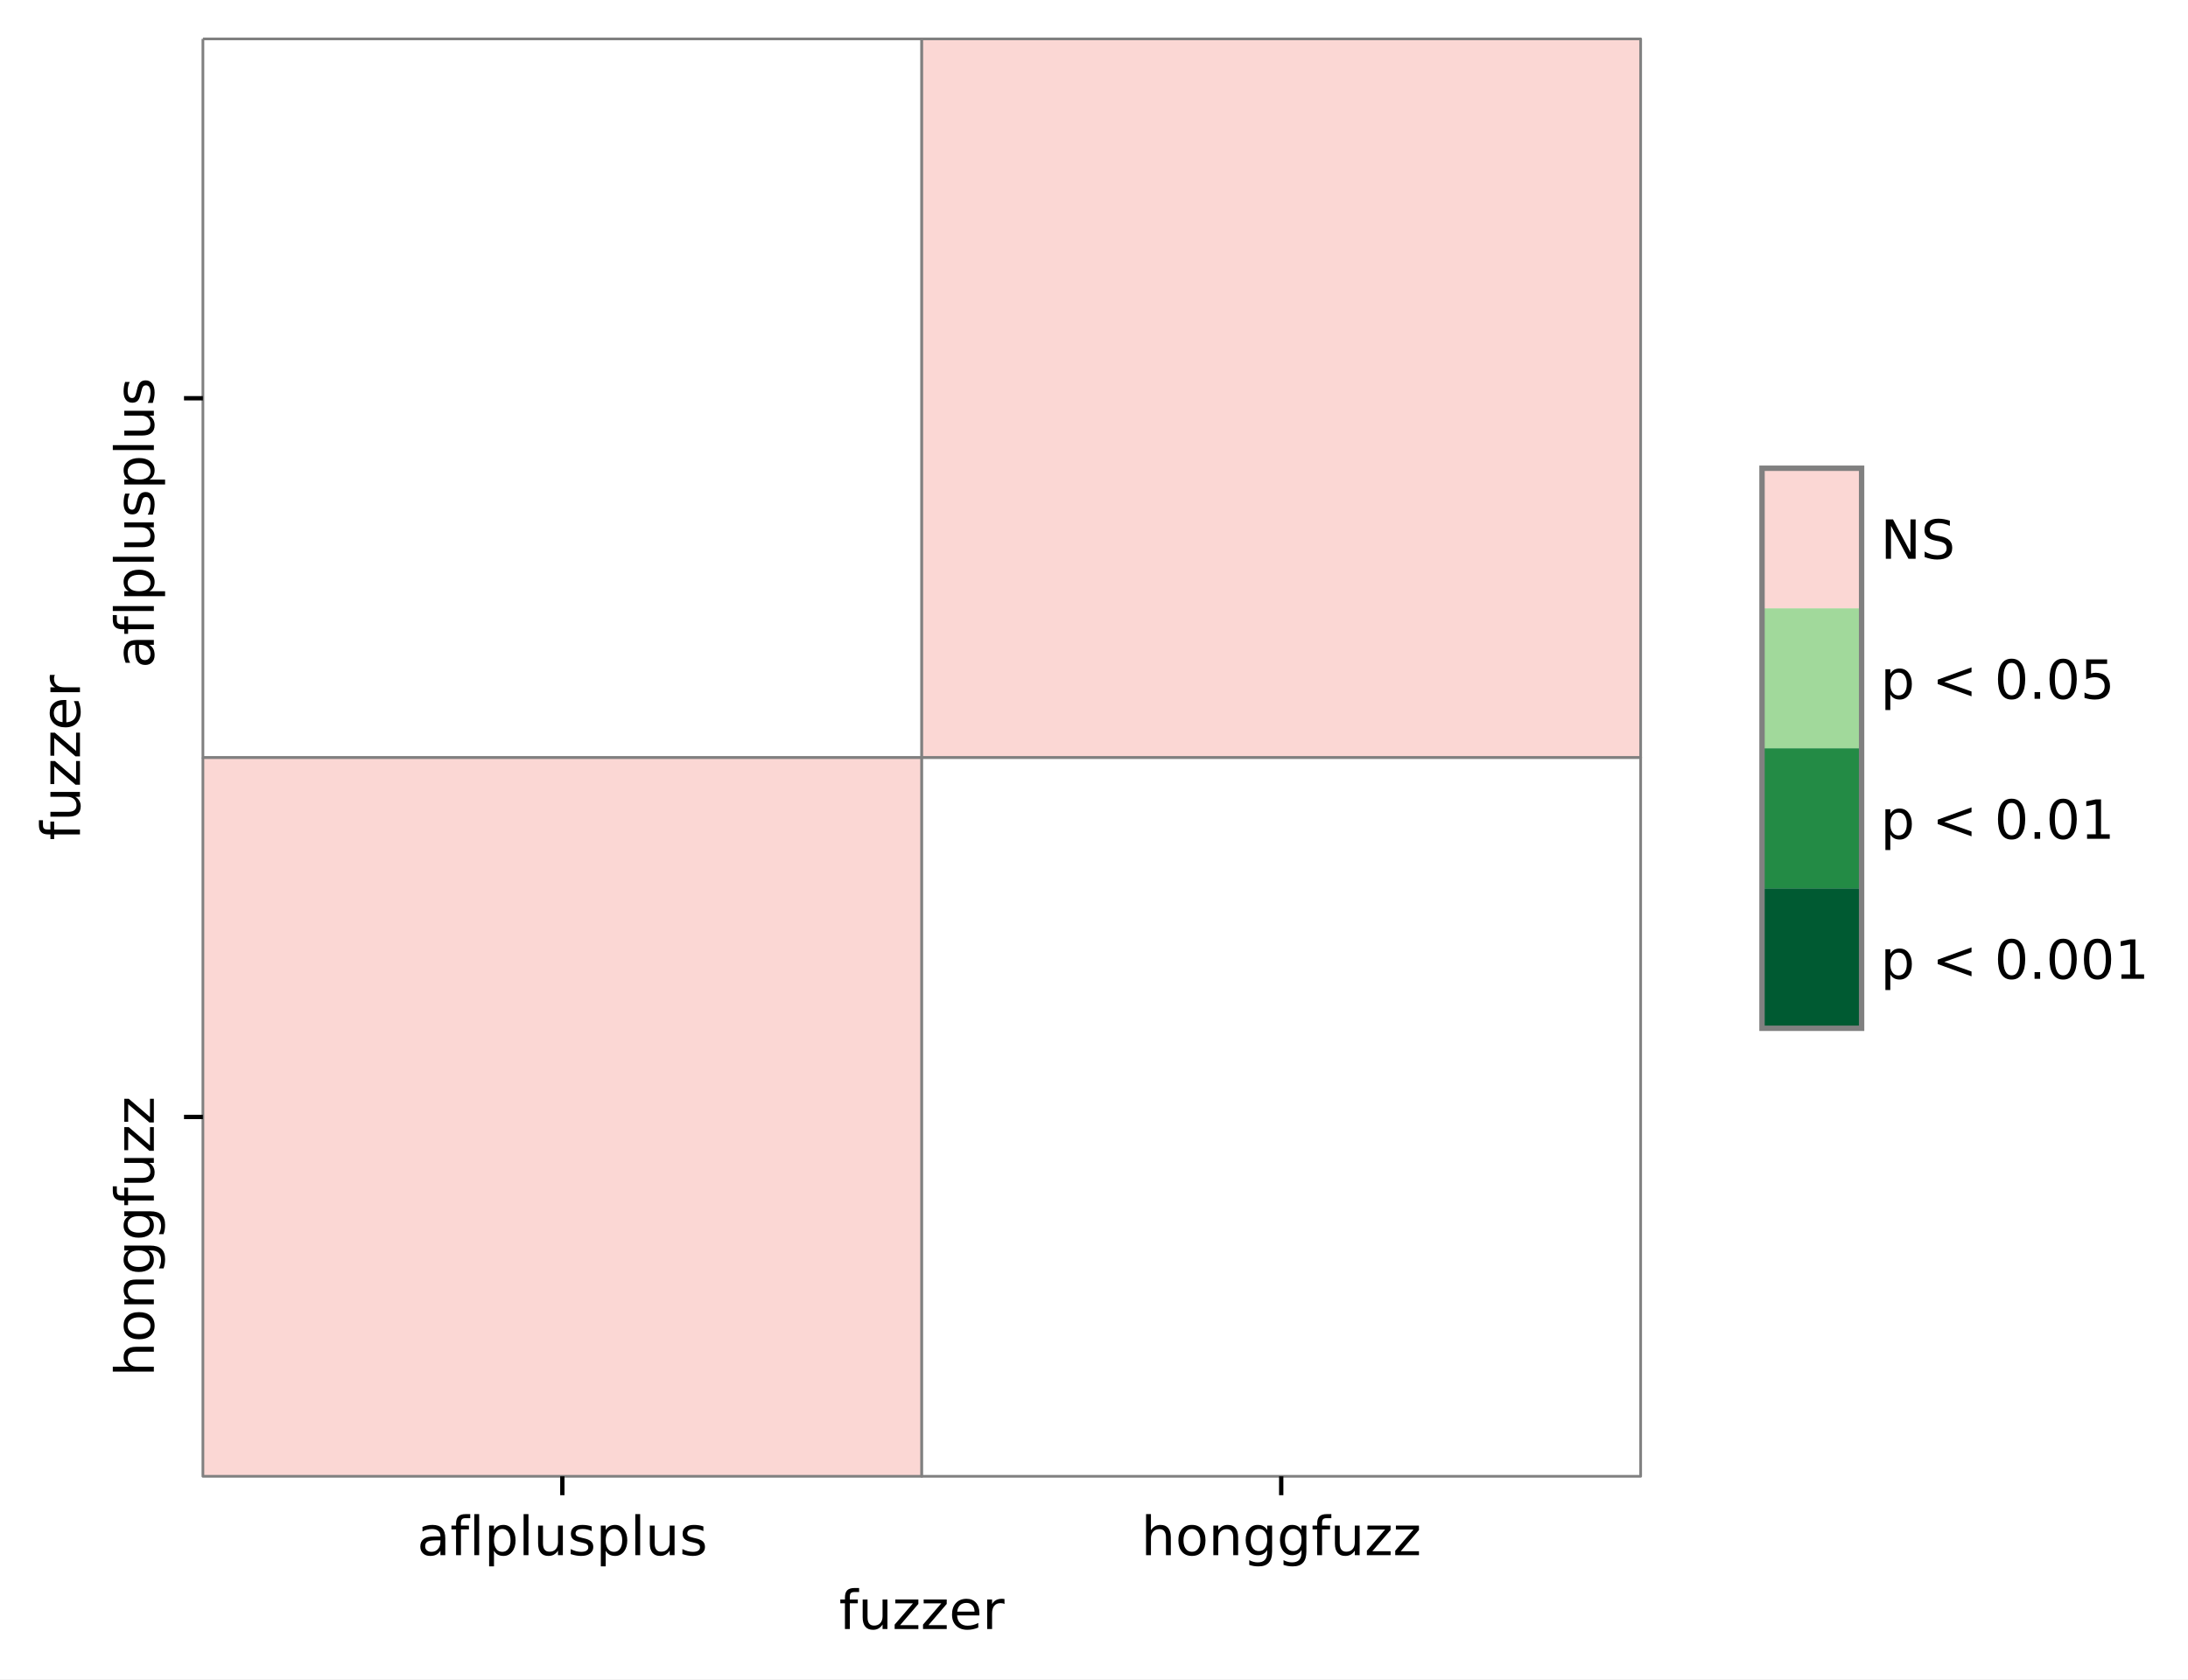
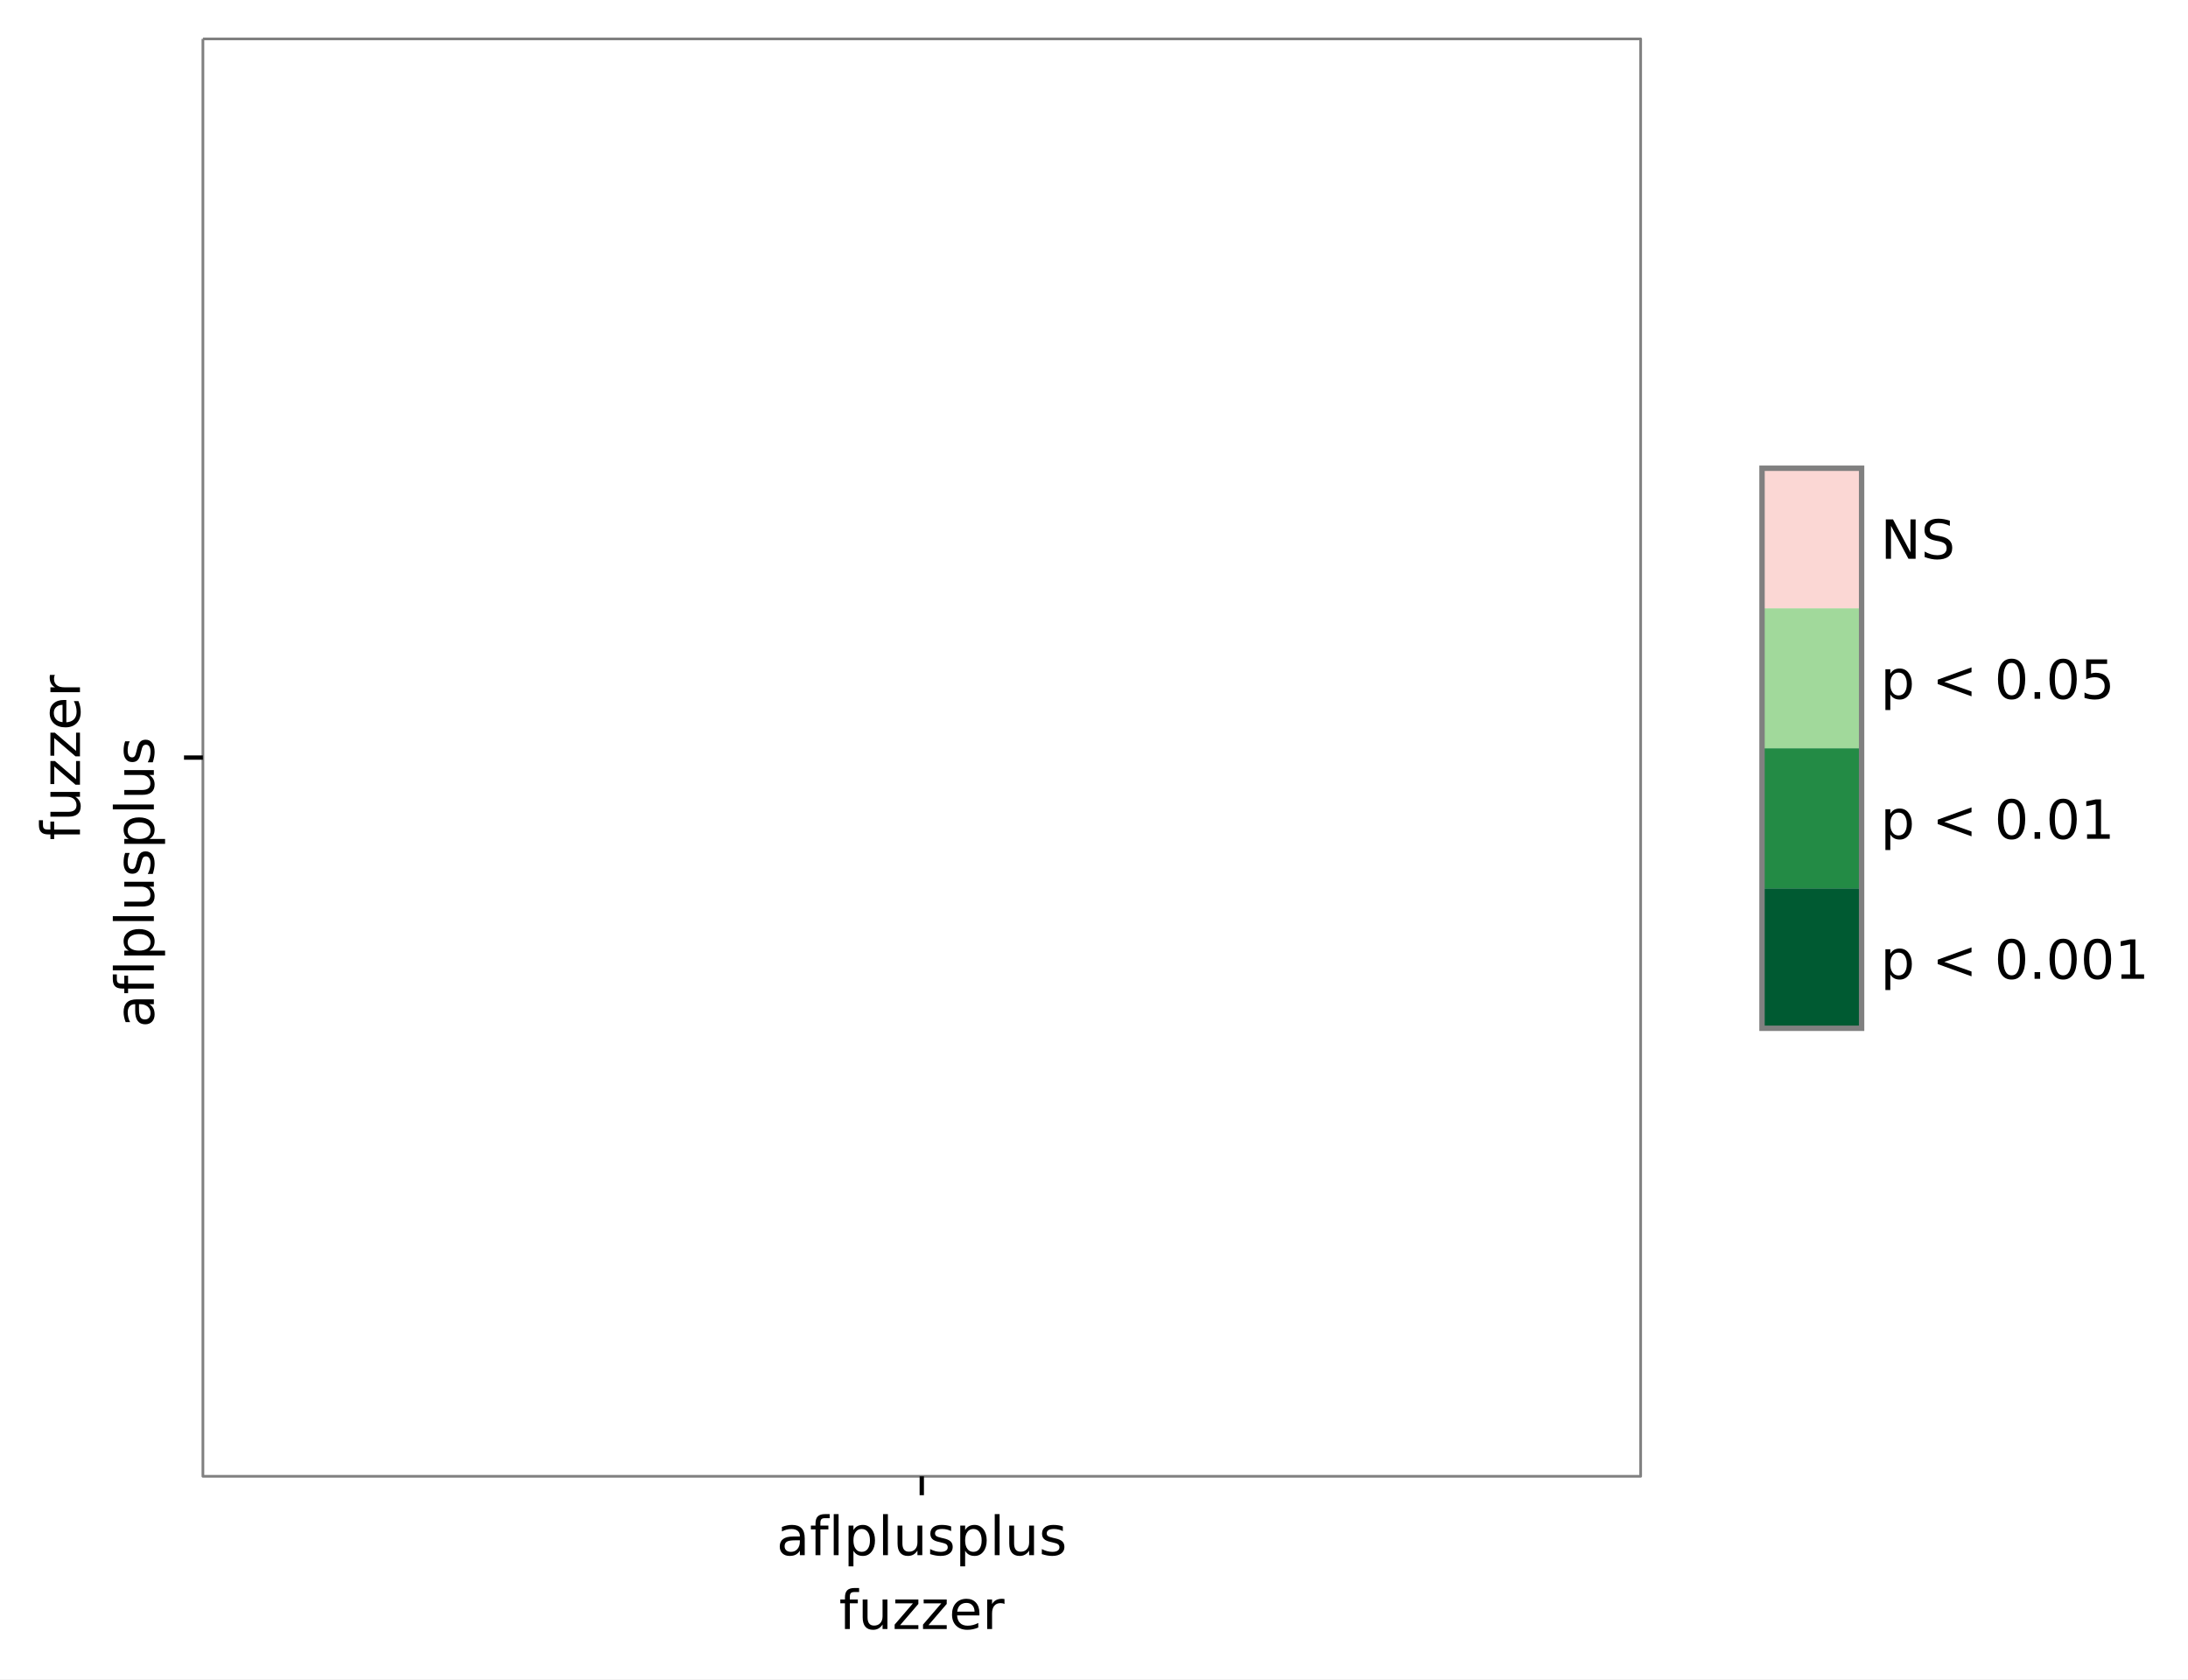
<svg xmlns="http://www.w3.org/2000/svg" xmlns:xlink="http://www.w3.org/1999/xlink" height="310.868pt" version="1.1" viewBox="0 0 404.977 310.868" width="404.977pt">
  <defs>
    <style type="text/css">*{stroke-linecap:butt;stroke-linejoin:round;}</style>
  </defs>
  <g id="figure_1">
    <g id="patch_1">
      <path d="M 0 310.868  L 404.977 310.868  L 404.977 0  L 0 0  z " style="fill:#ffffff;" />
    </g>
    <g id="axes_1">
      <g id="patch_2">
        <path d="M 37.556 273.312  L 303.668 273.312  L 303.668 7.2  L 37.556 7.2  z " style="fill:#ffffff;" />
      </g>
      <g id="QuadMesh_1">
-         <path d="M 37.556 7.2  L 170.612 7.2  L 170.612 140.256  L 37.556 140.256  L 37.556 7.2  " style="fill:#ffffff;stroke:#808080;stroke-width:0.5;" />
-         <path d="M 170.612 7.2  L 303.668 7.2  L 303.668 140.256  L 170.612 140.256  L 170.612 7.2  " style="fill:#fbd7d4;stroke:#808080;stroke-width:0.5;" />
-         <path d="M 37.556 140.256  L 170.612 140.256  L 170.612 273.312  L 37.556 273.312  L 37.556 140.256  " style="fill:#fbd7d4;stroke:#808080;stroke-width:0.5;" />
-         <path d="M 170.612 140.256  L 303.668 140.256  L 303.668 273.312  L 170.612 273.312  L 170.612 140.256  " style="fill:#ffffff;stroke:#808080;stroke-width:0.5;" />
+         <path d="M 37.556 7.2  L 303.668 7.2  L 303.668 273.312  L 37.556 273.312  L 37.556 7.2  " style="fill:#ffffff;stroke:#808080;stroke-width:0.5;" />
      </g>
      <g id="matplotlib.axis_1">
        <g id="xtick_1">
          <g id="line2d_1">
            <defs>
-               <path d="M 0 0  L 0 3.5  " id="m602a12f32e" style="stroke:#000000;stroke-width:0.8;" />
+               <path d="M 0 0  L 0 3.5  " id="m109483fe64" style="stroke:#000000;stroke-width:0.8;" />
            </defs>
            <g>
-               <use style="stroke:#000000;stroke-width:0.8;" x="104.084" xlink:href="#m602a12f32e" y="273.312" />
+               <use style="stroke:#000000;stroke-width:0.8;" x="170.612" xlink:href="#m109483fe64" y="273.312" />
            </g>
          </g>
          <g id="text_1">
-             <g transform="translate(77.19753 287.9104)scale(0.1 -0.1)">
+             <g transform="translate(143.7255 287.9104)scale(0.1 -0.1)">
              <defs>
                <path d="M 34.281 27.484  Q 23.391 27.484 19.188 25  Q 14.984 22.516 14.984 16.5  Q 14.984 11.719 18.141 8.906  Q 21.297 6.109 26.703 6.109  Q 34.188 6.109 38.703 11.406  Q 43.219 16.703 43.219 25.484  L 43.219 27.484  z M 52.203 31.203  L 52.203 0  L 43.219 0  L 43.219 8.297  Q 40.141 3.328 35.547 0.953  Q 30.953 -1.422 24.312 -1.422  Q 15.922 -1.422 10.953 3.297  Q 6 8.016 6 15.922  Q 6 25.141 12.172 29.828  Q 18.359 34.516 30.609 34.516  L 43.219 34.516  L 43.219 35.406  Q 43.219 41.609 39.141 45  Q 35.062 48.391 27.688 48.391  Q 23 48.391 18.547 47.266  Q 14.109 46.141 10.016 43.891  L 10.016 52.203  Q 14.938 54.109 19.578 55.047  Q 24.219 56 28.609 56  Q 40.484 56 46.344 49.844  Q 52.203 43.703 52.203 31.203  z " id="DejaVuSans-97" />
                <path d="M 37.109 75.984  L 37.109 68.5  L 28.516 68.5  Q 23.688 68.5 21.797 66.547  Q 19.922 64.594 19.922 59.516  L 19.922 54.688  L 34.719 54.688  L 34.719 47.703  L 19.922 47.703  L 19.922 0  L 10.891 0  L 10.891 47.703  L 2.297 47.703  L 2.297 54.688  L 10.891 54.688  L 10.891 58.5  Q 10.891 67.625 15.141 71.797  Q 19.391 75.984 28.609 75.984  z " id="DejaVuSans-102" />
                <path d="M 9.422 75.984  L 18.406 75.984  L 18.406 0  L 9.422 0  z " id="DejaVuSans-108" />
                <path d="M 18.109 8.203  L 18.109 -20.797  L 9.078 -20.797  L 9.078 54.688  L 18.109 54.688  L 18.109 46.391  Q 20.953 51.266 25.266 53.625  Q 29.594 56 35.594 56  Q 45.562 56 51.781 48.094  Q 58.016 40.188 58.016 27.297  Q 58.016 14.406 51.781 6.484  Q 45.562 -1.422 35.594 -1.422  Q 29.594 -1.422 25.266 0.953  Q 20.953 3.328 18.109 8.203  z M 48.688 27.297  Q 48.688 37.203 44.609 42.844  Q 40.531 48.484 33.406 48.484  Q 26.266 48.484 22.188 42.844  Q 18.109 37.203 18.109 27.297  Q 18.109 17.391 22.188 11.75  Q 26.266 6.109 33.406 6.109  Q 40.531 6.109 44.609 11.75  Q 48.688 17.391 48.688 27.297  z " id="DejaVuSans-112" />
                <path d="M 8.5 21.578  L 8.5 54.688  L 17.484 54.688  L 17.484 21.922  Q 17.484 14.156 20.5 10.266  Q 23.531 6.391 29.594 6.391  Q 36.859 6.391 41.078 11.031  Q 45.312 15.672 45.312 23.688  L 45.312 54.688  L 54.297 54.688  L 54.297 0  L 45.312 0  L 45.312 8.406  Q 42.047 3.422 37.719 1  Q 33.406 -1.422 27.688 -1.422  Q 18.266 -1.422 13.375 4.438  Q 8.5 10.297 8.5 21.578  z M 31.109 56  z " id="DejaVuSans-117" />
                <path d="M 44.281 53.078  L 44.281 44.578  Q 40.484 46.531 36.375 47.5  Q 32.281 48.484 27.875 48.484  Q 21.188 48.484 17.844 46.438  Q 14.5 44.391 14.5 40.281  Q 14.5 37.156 16.891 35.375  Q 19.281 33.594 26.516 31.984  L 29.594 31.297  Q 39.156 29.25 43.188 25.516  Q 47.219 21.781 47.219 15.094  Q 47.219 7.469 41.188 3.016  Q 35.156 -1.422 24.609 -1.422  Q 20.219 -1.422 15.453 -0.562  Q 10.688 0.297 5.422 2  L 5.422 11.281  Q 10.406 8.688 15.234 7.391  Q 20.062 6.109 24.812 6.109  Q 31.156 6.109 34.562 8.281  Q 37.984 10.453 37.984 14.406  Q 37.984 18.062 35.516 20.016  Q 33.062 21.969 24.703 23.781  L 21.578 24.516  Q 13.234 26.266 9.516 29.906  Q 5.812 33.547 5.812 39.891  Q 5.812 47.609 11.281 51.797  Q 16.75 56 26.812 56  Q 31.781 56 36.172 55.266  Q 40.578 54.547 44.281 53.078  z " id="DejaVuSans-115" />
              </defs>
              <use xlink:href="#DejaVuSans-97" />
              <use x="61.279" xlink:href="#DejaVuSans-102" />
              <use x="96.484" xlink:href="#DejaVuSans-108" />
              <use x="124.268" xlink:href="#DejaVuSans-112" />
              <use x="187.744" xlink:href="#DejaVuSans-108" />
              <use x="215.527" xlink:href="#DejaVuSans-117" />
              <use x="278.906" xlink:href="#DejaVuSans-115" />
              <use x="331.006" xlink:href="#DejaVuSans-112" />
              <use x="394.482" xlink:href="#DejaVuSans-108" />
              <use x="422.266" xlink:href="#DejaVuSans-117" />
              <use x="485.645" xlink:href="#DejaVuSans-115" />
            </g>
          </g>
        </g>
-         <g id="xtick_2">
-           <g id="line2d_2">
-             <g>
-               <use style="stroke:#000000;stroke-width:0.8;" x="237.14" xlink:href="#m602a12f32e" y="273.312" />
-             </g>
-           </g>
-           <g id="text_2">
-             <g transform="translate(211.2176 287.9104)scale(0.1 -0.1)">
-               <defs>
-                 <path d="M 54.891 33.016  L 54.891 0  L 45.906 0  L 45.906 32.719  Q 45.906 40.484 42.875 44.328  Q 39.844 48.188 33.797 48.188  Q 26.516 48.188 22.312 43.547  Q 18.109 38.922 18.109 30.906  L 18.109 0  L 9.078 0  L 9.078 75.984  L 18.109 75.984  L 18.109 46.188  Q 21.344 51.125 25.703 53.562  Q 30.078 56 35.797 56  Q 45.219 56 50.047 50.172  Q 54.891 44.344 54.891 33.016  z " id="DejaVuSans-104" />
-                 <path d="M 30.609 48.391  Q 23.391 48.391 19.188 42.75  Q 14.984 37.109 14.984 27.297  Q 14.984 17.484 19.156 11.844  Q 23.344 6.203 30.609 6.203  Q 37.797 6.203 41.984 11.859  Q 46.188 17.531 46.188 27.297  Q 46.188 37.016 41.984 42.703  Q 37.797 48.391 30.609 48.391  z M 30.609 56  Q 42.328 56 49.016 48.375  Q 55.719 40.766 55.719 27.297  Q 55.719 13.875 49.016 6.219  Q 42.328 -1.422 30.609 -1.422  Q 18.844 -1.422 12.172 6.219  Q 5.516 13.875 5.516 27.297  Q 5.516 40.766 12.172 48.375  Q 18.844 56 30.609 56  z " id="DejaVuSans-111" />
-                 <path d="M 54.891 33.016  L 54.891 0  L 45.906 0  L 45.906 32.719  Q 45.906 40.484 42.875 44.328  Q 39.844 48.188 33.797 48.188  Q 26.516 48.188 22.312 43.547  Q 18.109 38.922 18.109 30.906  L 18.109 0  L 9.078 0  L 9.078 54.688  L 18.109 54.688  L 18.109 46.188  Q 21.344 51.125 25.703 53.562  Q 30.078 56 35.797 56  Q 45.219 56 50.047 50.172  Q 54.891 44.344 54.891 33.016  z " id="DejaVuSans-110" />
-                 <path d="M 45.406 27.984  Q 45.406 37.75 41.375 43.109  Q 37.359 48.484 30.078 48.484  Q 22.859 48.484 18.828 43.109  Q 14.797 37.75 14.797 27.984  Q 14.797 18.266 18.828 12.891  Q 22.859 7.516 30.078 7.516  Q 37.359 7.516 41.375 12.891  Q 45.406 18.266 45.406 27.984  z M 54.391 6.781  Q 54.391 -7.172 48.188 -13.984  Q 42 -20.797 29.203 -20.797  Q 24.469 -20.797 20.266 -20.094  Q 16.062 -19.391 12.109 -17.922  L 12.109 -9.188  Q 16.062 -11.328 19.922 -12.344  Q 23.781 -13.375 27.781 -13.375  Q 36.625 -13.375 41.016 -8.766  Q 45.406 -4.156 45.406 5.172  L 45.406 9.625  Q 42.625 4.781 38.281 2.391  Q 33.938 0 27.875 0  Q 17.828 0 11.672 7.656  Q 5.516 15.328 5.516 27.984  Q 5.516 40.672 11.672 48.328  Q 17.828 56 27.875 56  Q 33.938 56 38.281 53.609  Q 42.625 51.219 45.406 46.391  L 45.406 54.688  L 54.391 54.688  z " id="DejaVuSans-103" />
-                 <path d="M 5.516 54.688  L 48.188 54.688  L 48.188 46.484  L 14.406 7.172  L 48.188 7.172  L 48.188 0  L 4.297 0  L 4.297 8.203  L 38.094 47.516  L 5.516 47.516  z " id="DejaVuSans-122" />
-               </defs>
-               <use xlink:href="#DejaVuSans-104" />
-               <use x="63.379" xlink:href="#DejaVuSans-111" />
-               <use x="124.561" xlink:href="#DejaVuSans-110" />
-               <use x="187.939" xlink:href="#DejaVuSans-103" />
-               <use x="251.416" xlink:href="#DejaVuSans-103" />
-               <use x="314.893" xlink:href="#DejaVuSans-102" />
-               <use x="350.098" xlink:href="#DejaVuSans-117" />
-               <use x="413.477" xlink:href="#DejaVuSans-122" />
-               <use x="465.967" xlink:href="#DejaVuSans-122" />
-             </g>
-           </g>
-         </g>
-         <g id="text_3">
+         <g id="text_2">
          <g transform="translate(155.3029 301.5886)scale(0.1 -0.1)">
            <defs>
+               <path d="M 5.516 54.688  L 48.188 54.688  L 48.188 46.484  L 14.406 7.172  L 48.188 7.172  L 48.188 0  L 4.297 0  L 4.297 8.203  L 38.094 47.516  L 5.516 47.516  z " id="DejaVuSans-122" />
              <path d="M 56.203 29.594  L 56.203 25.203  L 14.891 25.203  Q 15.484 15.922 20.484 11.062  Q 25.484 6.203 34.422 6.203  Q 39.594 6.203 44.453 7.469  Q 49.312 8.734 54.109 11.281  L 54.109 2.781  Q 49.266 0.734 44.188 -0.344  Q 39.109 -1.422 33.891 -1.422  Q 20.797 -1.422 13.156 6.188  Q 5.516 13.812 5.516 26.812  Q 5.516 40.234 12.766 48.109  Q 20.016 56 32.328 56  Q 43.359 56 49.781 48.891  Q 56.203 41.797 56.203 29.594  z M 47.219 32.234  Q 47.125 39.594 43.094 43.984  Q 39.062 48.391 32.422 48.391  Q 24.906 48.391 20.391 44.141  Q 15.875 39.891 15.188 32.172  z " id="DejaVuSans-101" />
              <path d="M 41.109 46.297  Q 39.594 47.172 37.812 47.578  Q 36.031 48 33.891 48  Q 26.266 48 22.188 43.047  Q 18.109 38.094 18.109 28.812  L 18.109 0  L 9.078 0  L 9.078 54.688  L 18.109 54.688  L 18.109 46.188  Q 20.953 51.172 25.484 53.578  Q 30.031 56 36.531 56  Q 37.453 56 38.578 55.875  Q 39.703 55.766 41.062 55.516  z " id="DejaVuSans-114" />
            </defs>
            <use xlink:href="#DejaVuSans-102" />
            <use x="35.205" xlink:href="#DejaVuSans-117" />
            <use x="98.584" xlink:href="#DejaVuSans-122" />
            <use x="151.074" xlink:href="#DejaVuSans-122" />
            <use x="203.564" xlink:href="#DejaVuSans-101" />
            <use x="265.088" xlink:href="#DejaVuSans-114" />
          </g>
        </g>
      </g>
      <g id="matplotlib.axis_2">
        <g id="ytick_1">
-           <g id="line2d_3">
+           <g id="line2d_2">
            <defs>
-               <path d="M 0 0  L -3.5 0  " id="m91be71a2f3" style="stroke:#000000;stroke-width:0.8;" />
+               <path d="M 0 0  L -3.5 0  " id="m237db42a8a" style="stroke:#000000;stroke-width:0.8;" />
            </defs>
            <g>
-               <use style="stroke:#000000;stroke-width:0.8;" x="37.556" xlink:href="#m91be71a2f3" y="73.728" />
+               <use style="stroke:#000000;stroke-width:0.8;" x="37.556" xlink:href="#m237db42a8a" y="140.256" />
            </g>
          </g>
-           <g id="text_4">
-             <g transform="translate(28.47656 123.7022)rotate(-90)scale(0.1 -0.1)">
+           <g id="text_3">
+             <g transform="translate(28.47656 190.2302)rotate(-90)scale(0.1 -0.1)">
              <use xlink:href="#DejaVuSans-97" />
              <use x="61.279" xlink:href="#DejaVuSans-102" />
              <use x="96.484" xlink:href="#DejaVuSans-108" />
              <use x="124.268" xlink:href="#DejaVuSans-112" />
              <use x="187.744" xlink:href="#DejaVuSans-108" />
              <use x="215.527" xlink:href="#DejaVuSans-117" />
              <use x="278.906" xlink:href="#DejaVuSans-115" />
              <use x="331.006" xlink:href="#DejaVuSans-112" />
              <use x="394.482" xlink:href="#DejaVuSans-108" />
              <use x="422.266" xlink:href="#DejaVuSans-117" />
              <use x="485.645" xlink:href="#DejaVuSans-115" />
            </g>
          </g>
        </g>
-         <g id="ytick_2">
-           <g id="line2d_4">
-             <g>
-               <use style="stroke:#000000;stroke-width:0.8;" x="37.556" xlink:href="#m91be71a2f3" y="206.784" />
-             </g>
-           </g>
-           <g id="text_5">
-             <g transform="translate(28.47656 254.8301)rotate(-90)scale(0.1 -0.1)">
-               <use xlink:href="#DejaVuSans-104" />
-               <use x="63.379" xlink:href="#DejaVuSans-111" />
-               <use x="124.561" xlink:href="#DejaVuSans-110" />
-               <use x="187.939" xlink:href="#DejaVuSans-103" />
-               <use x="251.416" xlink:href="#DejaVuSans-103" />
-               <use x="314.893" xlink:href="#DejaVuSans-102" />
-               <use x="350.098" xlink:href="#DejaVuSans-117" />
-               <use x="413.477" xlink:href="#DejaVuSans-122" />
-               <use x="465.967" xlink:href="#DejaVuSans-122" />
-             </g>
-           </g>
-         </g>
-         <g id="text_6">
+         <g id="text_4">
          <g transform="translate(14.79844 155.5654)rotate(-90)scale(0.1 -0.1)">
            <use xlink:href="#DejaVuSans-102" />
            <use x="35.205" xlink:href="#DejaVuSans-117" />
            <use x="98.584" xlink:href="#DejaVuSans-122" />
            <use x="151.074" xlink:href="#DejaVuSans-122" />
            <use x="203.564" xlink:href="#DejaVuSans-101" />
            <use x="265.088" xlink:href="#DejaVuSans-114" />
          </g>
        </g>
      </g>
    </g>
    <g id="axes_2">
      <g id="patch_3">
-         <path clip-path="url(#pa69e76767b)" d="M 326.132 190.368  L 326.132 164.448  L 326.132 112.608  L 326.132 86.688  L 344.564 86.688  L 344.564 112.608  L 344.564 164.448  L 344.564 190.368  z " style="fill:#ffffff;stroke:#ffffff;stroke-linejoin:miter;stroke-width:0.01;" />
+         <path clip-path="url(#pa76ea1f3c5)" d="M 326.132 190.368  L 326.132 164.448  L 326.132 112.608  L 326.132 86.688  L 344.564 86.688  L 344.564 112.608  L 344.564 164.448  L 344.564 190.368  z " style="fill:#ffffff;stroke:#ffffff;stroke-linejoin:miter;stroke-width:0.01;" />
      </g>
      <g id="QuadMesh_2">
-         <path clip-path="url(#pa69e76767b)" d="M 326.132 190.368  L 344.564 190.368  L 344.564 164.448  L 326.132 164.448  L 326.132 190.368  " style="fill:#005a32;" />
-         <path clip-path="url(#pa69e76767b)" d="M 326.132 164.448  L 344.564 164.448  L 344.564 138.528  L 326.132 138.528  L 326.132 164.448  " style="fill:#238b45;" />
-         <path clip-path="url(#pa69e76767b)" d="M 326.132 138.528  L 344.564 138.528  L 344.564 112.608  L 326.132 112.608  L 326.132 138.528  " style="fill:#a1d99b;" />
-         <path clip-path="url(#pa69e76767b)" d="M 326.132 112.608  L 344.564 112.608  L 344.564 86.688  L 326.132 86.688  L 326.132 112.608  " style="fill:#fbd7d4;" />
+         <path clip-path="url(#pa76ea1f3c5)" d="M 326.132 190.368  L 344.564 190.368  L 344.564 164.448  L 326.132 164.448  L 326.132 190.368  " style="fill:#005a32;" />
+         <path clip-path="url(#pa76ea1f3c5)" d="M 326.132 164.448  L 344.564 164.448  L 344.564 138.528  L 326.132 138.528  L 326.132 164.448  " style="fill:#238b45;" />
+         <path clip-path="url(#pa76ea1f3c5)" d="M 326.132 138.528  L 344.564 138.528  L 344.564 112.608  L 326.132 112.608  L 326.132 138.528  " style="fill:#a1d99b;" />
+         <path clip-path="url(#pa76ea1f3c5)" d="M 326.132 112.608  L 344.564 112.608  L 344.564 86.688  L 326.132 86.688  L 326.132 112.608  " style="fill:#fbd7d4;" />
      </g>
      <g id="matplotlib.axis_3" />
      <g id="matplotlib.axis_4">
-         <g id="ytick_3">
-           <g id="line2d_5" />
-           <g id="text_7">
+         <g id="ytick_2">
+           <g id="line2d_3" />
+           <g id="text_5">
            <g transform="translate(348.0643 181.2072)scale(0.1 -0.1)">
              <defs>
                <path id="DejaVuSans-32" />
                <path d="M 73.188 49.219  L 22.797 31.297  L 73.188 13.484  L 73.188 4.594  L 10.594 27.297  L 10.594 35.406  L 73.188 58.109  z " id="DejaVuSans-60" />
                <path d="M 31.781 66.406  Q 24.172 66.406 20.328 58.906  Q 16.5 51.422 16.5 36.375  Q 16.5 21.391 20.328 13.891  Q 24.172 6.391 31.781 6.391  Q 39.453 6.391 43.281 13.891  Q 47.125 21.391 47.125 36.375  Q 47.125 51.422 43.281 58.906  Q 39.453 66.406 31.781 66.406  z M 31.781 74.219  Q 44.047 74.219 50.516 64.516  Q 56.984 54.828 56.984 36.375  Q 56.984 17.969 50.516 8.266  Q 44.047 -1.422 31.781 -1.422  Q 19.531 -1.422 13.062 8.266  Q 6.594 17.969 6.594 36.375  Q 6.594 54.828 13.062 64.516  Q 19.531 74.219 31.781 74.219  z " id="DejaVuSans-48" />
                <path d="M 10.688 12.406  L 21 12.406  L 21 0  L 10.688 0  z " id="DejaVuSans-46" />
                <path d="M 12.406 8.297  L 28.516 8.297  L 28.516 63.922  L 10.984 60.406  L 10.984 69.391  L 28.422 72.906  L 38.281 72.906  L 38.281 8.297  L 54.391 8.297  L 54.391 0  L 12.406 0  z " id="DejaVuSans-49" />
              </defs>
              <use xlink:href="#DejaVuSans-112" />
              <use x="63.477" xlink:href="#DejaVuSans-32" />
              <use x="95.264" xlink:href="#DejaVuSans-60" />
              <use x="179.053" xlink:href="#DejaVuSans-32" />
              <use x="210.84" xlink:href="#DejaVuSans-48" />
              <use x="274.463" xlink:href="#DejaVuSans-46" />
              <use x="306.25" xlink:href="#DejaVuSans-48" />
              <use x="369.873" xlink:href="#DejaVuSans-48" />
              <use x="433.496" xlink:href="#DejaVuSans-49" />
            </g>
          </g>
        </g>
-         <g id="ytick_4">
-           <g id="line2d_6" />
-           <g id="text_8">
+         <g id="ytick_3">
+           <g id="line2d_4" />
+           <g id="text_6">
            <g transform="translate(348.0643 155.2872)scale(0.1 -0.1)">
              <use xlink:href="#DejaVuSans-112" />
              <use x="63.477" xlink:href="#DejaVuSans-32" />
              <use x="95.264" xlink:href="#DejaVuSans-60" />
              <use x="179.053" xlink:href="#DejaVuSans-32" />
              <use x="210.84" xlink:href="#DejaVuSans-48" />
              <use x="274.463" xlink:href="#DejaVuSans-46" />
              <use x="306.25" xlink:href="#DejaVuSans-48" />
              <use x="369.873" xlink:href="#DejaVuSans-49" />
            </g>
          </g>
        </g>
-         <g id="ytick_5">
-           <g id="line2d_7" />
-           <g id="text_9">
+         <g id="ytick_4">
+           <g id="line2d_5" />
+           <g id="text_7">
            <g transform="translate(348.0643 129.3672)scale(0.1 -0.1)">
              <defs>
                <path d="M 10.797 72.906  L 49.516 72.906  L 49.516 64.594  L 19.828 64.594  L 19.828 46.734  Q 21.969 47.469 24.109 47.828  Q 26.266 48.188 28.422 48.188  Q 40.625 48.188 47.75 41.5  Q 54.891 34.812 54.891 23.391  Q 54.891 11.625 47.562 5.094  Q 40.234 -1.422 26.906 -1.422  Q 22.312 -1.422 17.547 -0.641  Q 12.797 0.141 7.719 1.703  L 7.719 11.625  Q 12.109 9.234 16.797 8.062  Q 21.484 6.891 26.703 6.891  Q 35.156 6.891 40.078 11.328  Q 45.016 15.766 45.016 23.391  Q 45.016 31 40.078 35.438  Q 35.156 39.891 26.703 39.891  Q 22.75 39.891 18.812 39.016  Q 14.891 38.141 10.797 36.281  z " id="DejaVuSans-53" />
              </defs>
              <use xlink:href="#DejaVuSans-112" />
              <use x="63.477" xlink:href="#DejaVuSans-32" />
              <use x="95.264" xlink:href="#DejaVuSans-60" />
              <use x="179.053" xlink:href="#DejaVuSans-32" />
              <use x="210.84" xlink:href="#DejaVuSans-48" />
              <use x="274.463" xlink:href="#DejaVuSans-46" />
              <use x="306.25" xlink:href="#DejaVuSans-48" />
              <use x="369.873" xlink:href="#DejaVuSans-53" />
            </g>
          </g>
        </g>
-         <g id="ytick_6">
-           <g id="line2d_8" />
-           <g id="text_10">
+         <g id="ytick_5">
+           <g id="line2d_6" />
+           <g id="text_8">
            <g transform="translate(348.0643 103.4472)scale(0.1 -0.1)">
              <defs>
                <path d="M 9.812 72.906  L 23.094 72.906  L 55.422 11.922  L 55.422 72.906  L 64.984 72.906  L 64.984 0  L 51.703 0  L 19.391 60.984  L 19.391 0  L 9.812 0  z " id="DejaVuSans-78" />
                <path d="M 53.516 70.516  L 53.516 60.891  Q 47.906 63.578 42.922 64.891  Q 37.938 66.219 33.297 66.219  Q 25.25 66.219 20.875 63.094  Q 16.5 59.969 16.5 54.203  Q 16.5 49.359 19.406 46.891  Q 22.312 44.438 30.422 42.922  L 36.375 41.703  Q 47.406 39.594 52.656 34.297  Q 57.906 29 57.906 20.125  Q 57.906 9.516 50.797 4.047  Q 43.703 -1.422 29.984 -1.422  Q 24.812 -1.422 18.969 -0.25  Q 13.141 0.922 6.891 3.219  L 6.891 13.375  Q 12.891 10.016 18.656 8.297  Q 24.422 6.594 29.984 6.594  Q 38.422 6.594 43.016 9.906  Q 47.609 13.234 47.609 19.391  Q 47.609 24.75 44.312 27.781  Q 41.016 30.812 33.5 32.328  L 27.484 33.5  Q 16.453 35.688 11.516 40.375  Q 6.594 45.062 6.594 53.422  Q 6.594 63.094 13.406 68.656  Q 20.219 74.219 32.172 74.219  Q 37.312 74.219 42.625 73.281  Q 47.953 72.359 53.516 70.516  z " id="DejaVuSans-83" />
              </defs>
              <use xlink:href="#DejaVuSans-78" />
              <use x="74.805" xlink:href="#DejaVuSans-83" />
            </g>
          </g>
        </g>
      </g>
      <g id="patch_4">
        <path d="M 326.132 190.368  L 326.132 164.448  L 326.132 112.608  L 326.132 86.688  L 344.564 86.688  L 344.564 112.608  L 344.564 164.448  L 344.564 190.368  z " style="fill:none;stroke:#808080;stroke-linejoin:miter;" />
      </g>
    </g>
  </g>
  <defs>
-     <clipPath id="pa69e76767b">
+     <clipPath id="pa76ea1f3c5">
      <rect height="103.68" width="18.432" x="326.132" y="86.688" />
    </clipPath>
  </defs>
</svg>
